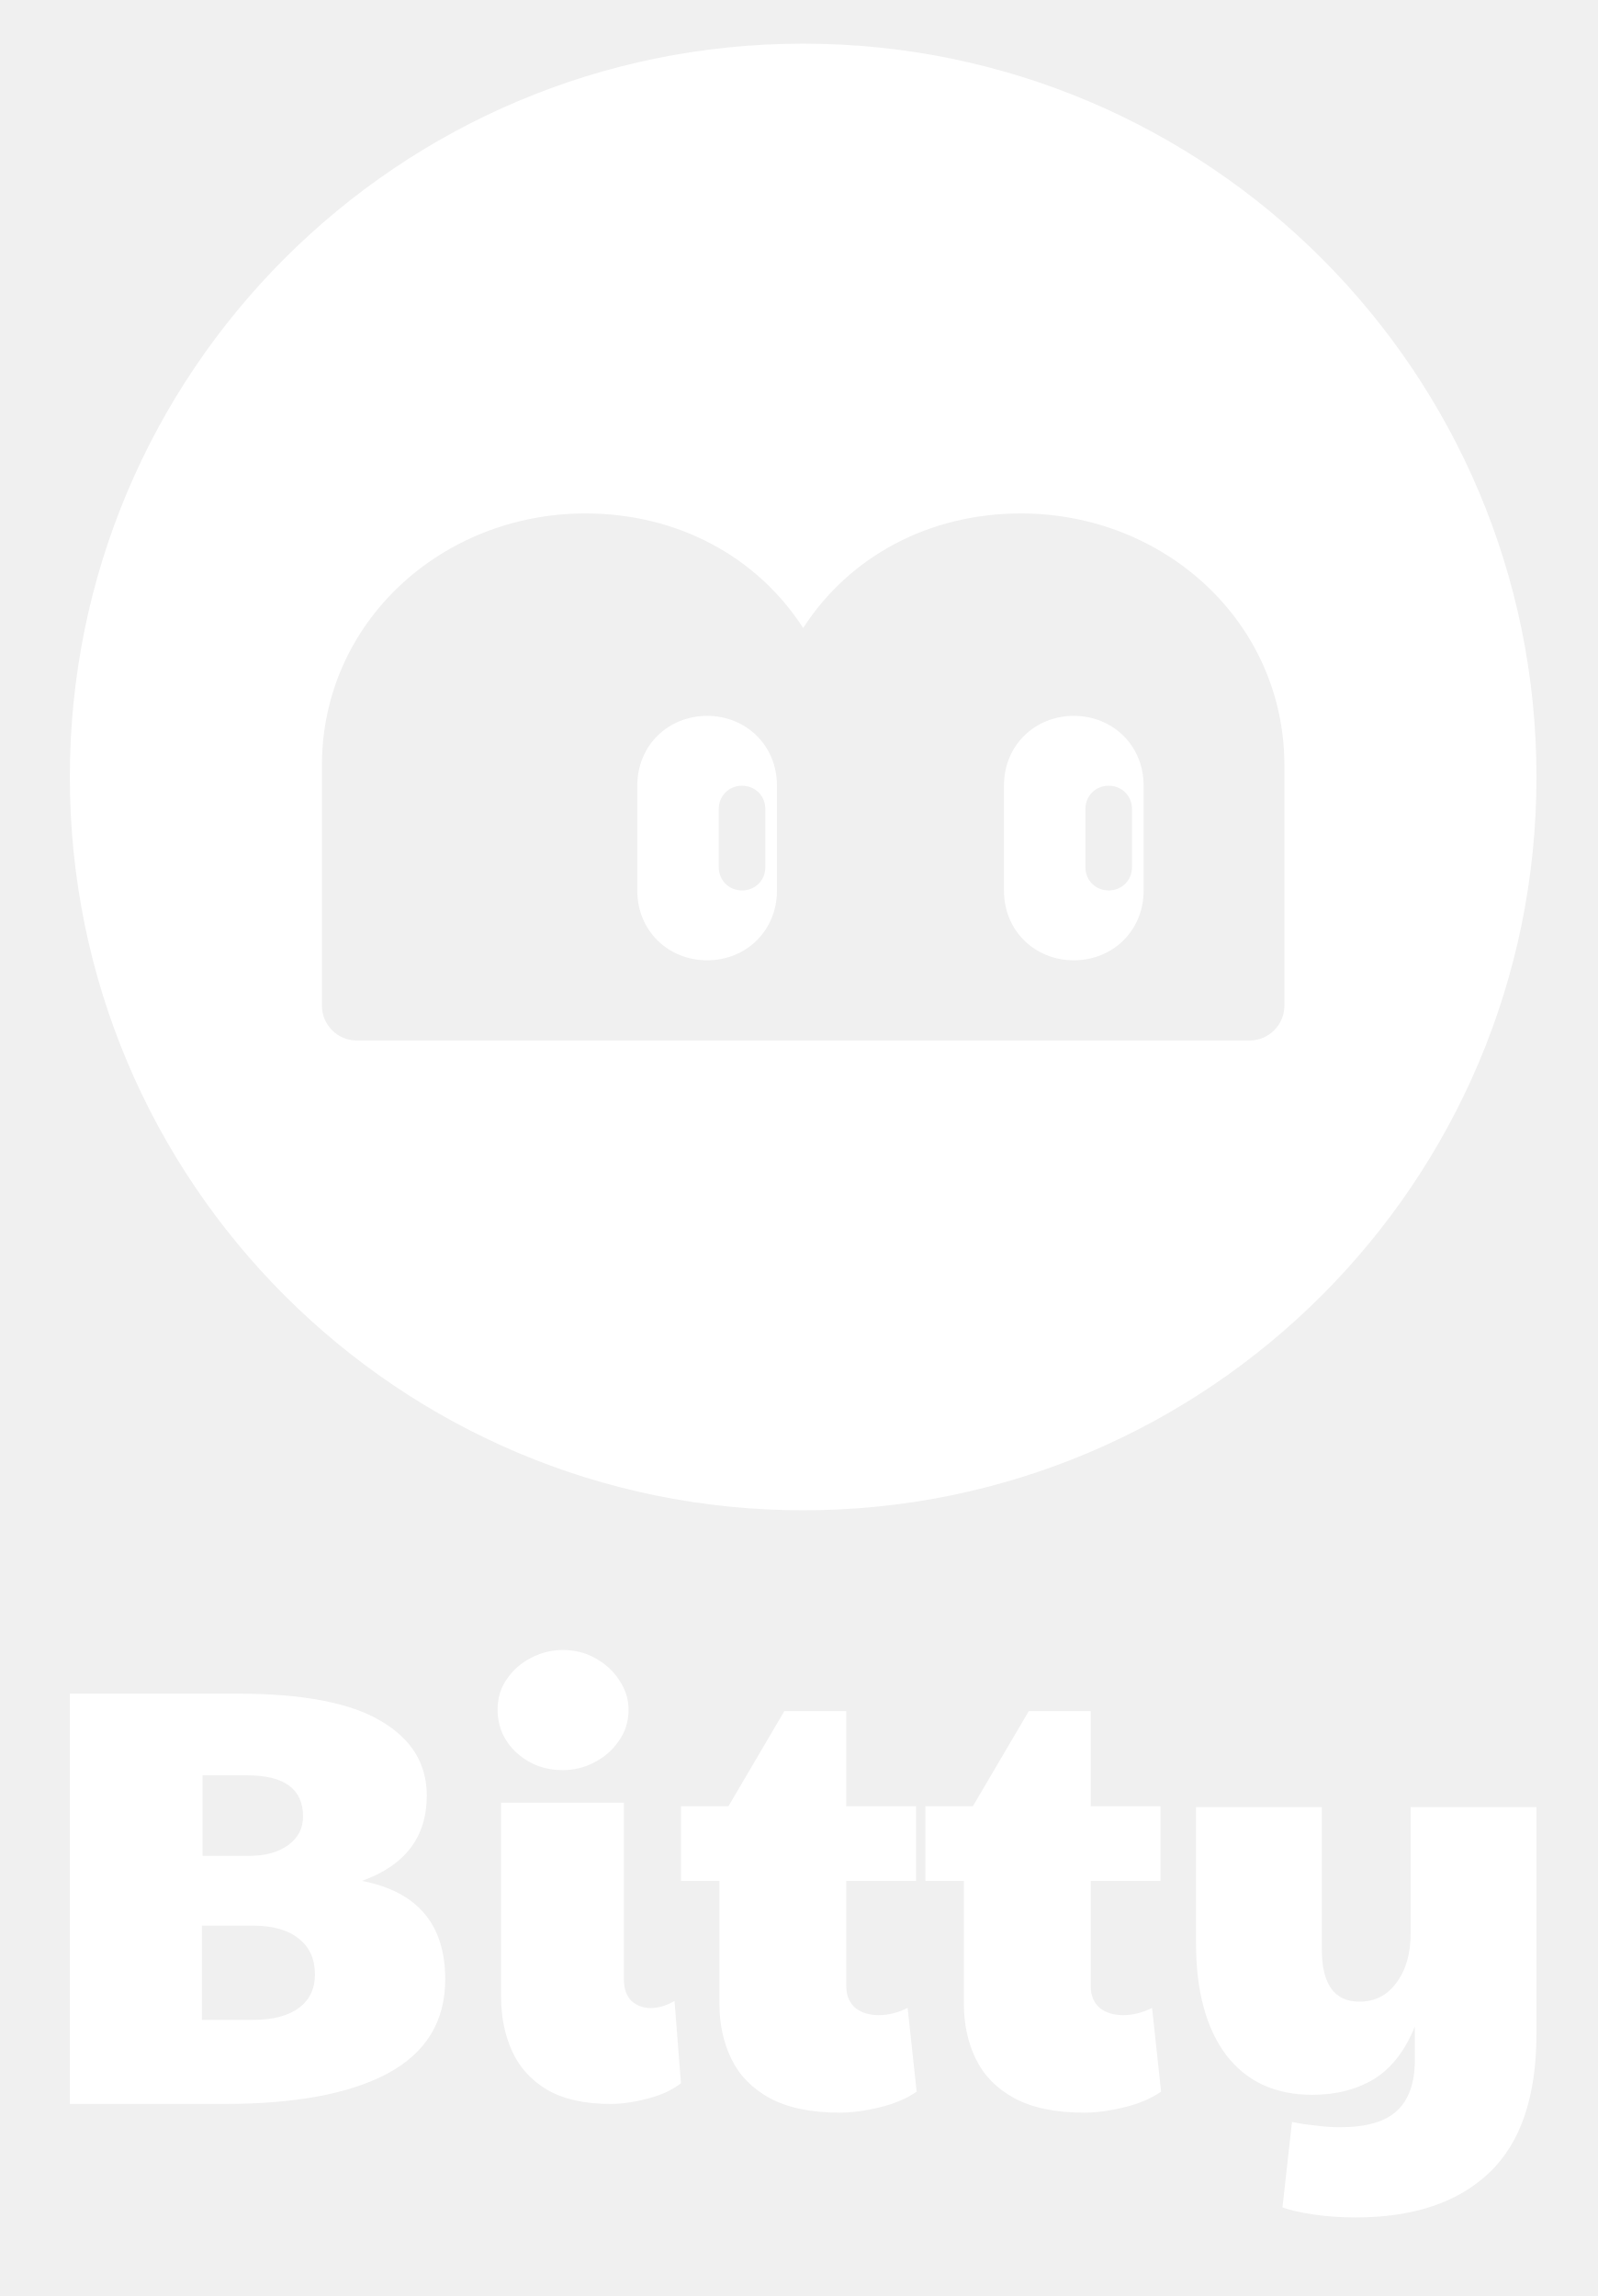
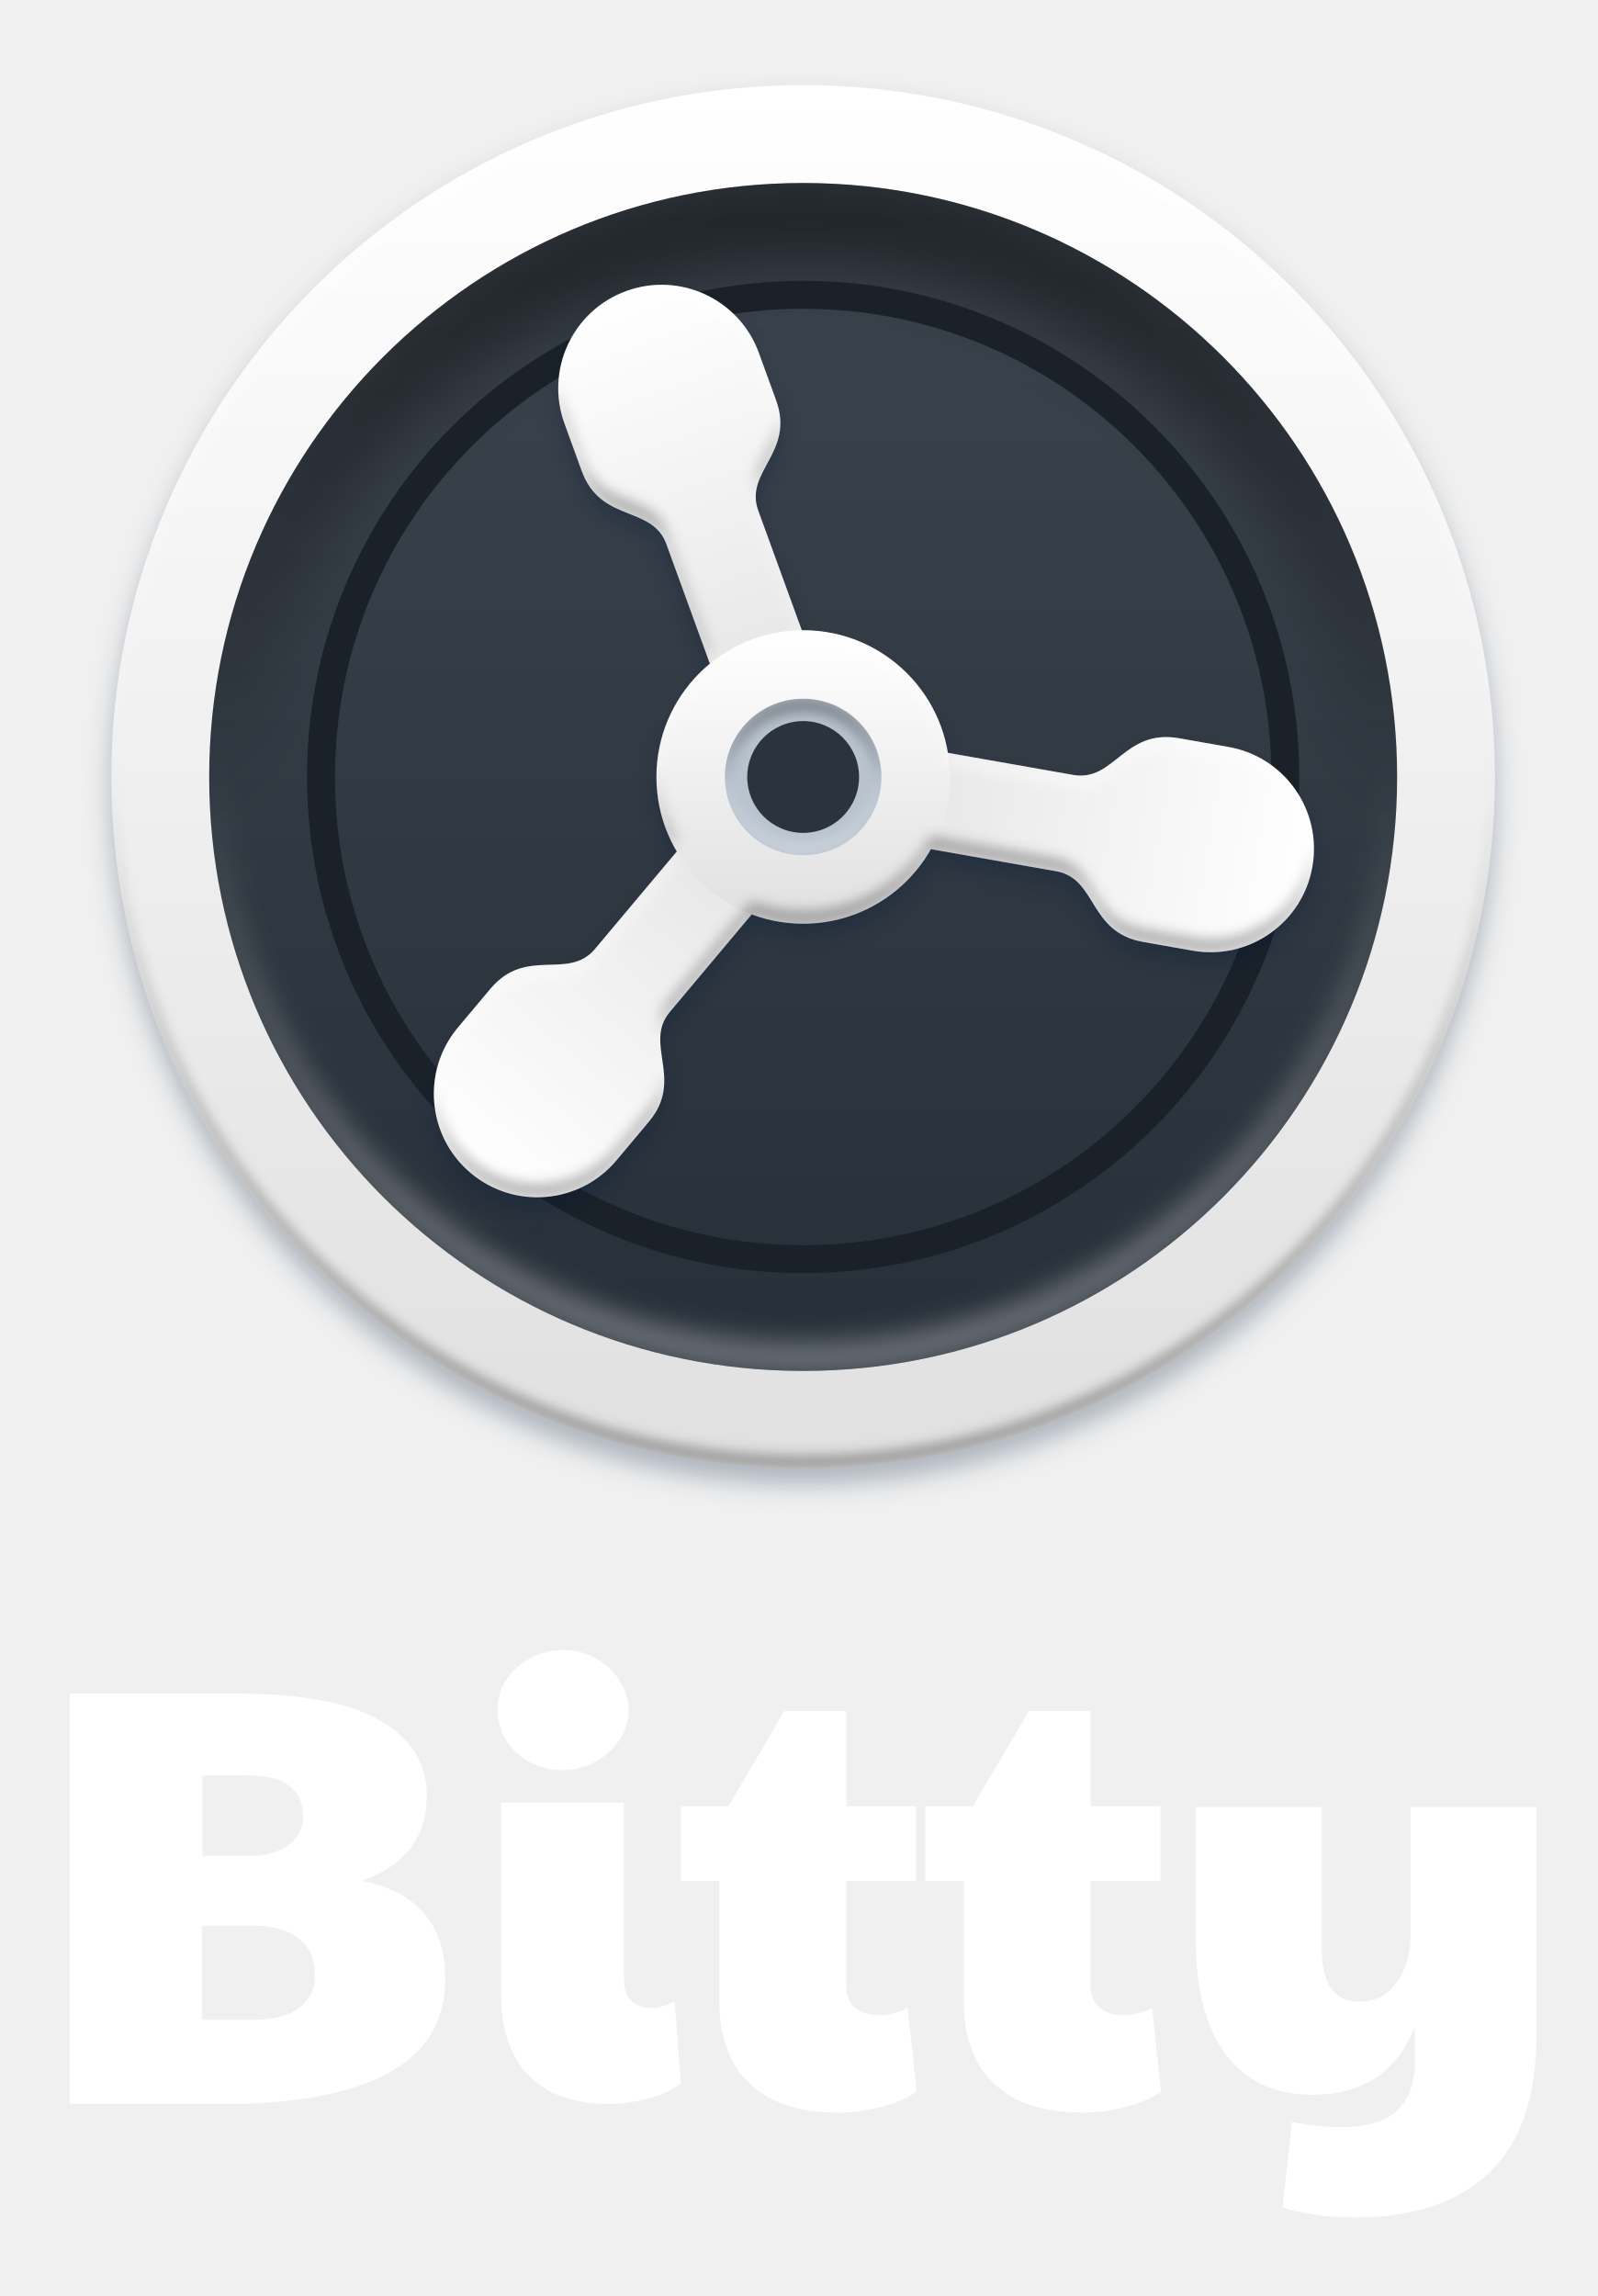
<svg xmlns="http://www.w3.org/2000/svg" width="183" height="263" viewBox="0 0 183 263" fill="none">
+   <defs>
+     <linearGradient id="bv-gbg" x1="0" y1="0" x2="0" y2="1">
+       <stop offset="0" stop-color="#D9DEE3" />
+       <stop offset="1" stop-color="#9AA4AE" />
+     </linearGradient>
+     <linearGradient id="bv-gf" x1="0" y1="0" x2="0" y2="1">
+       <stop offset="0" stop-color="#FFFFFF" />
+       <stop offset="1" stop-color="#E0E0E0" />
+     </linearGradient>
+     <linearGradient id="bv-gd" x1="0" y1="0" x2="0" y2="1">
+       <stop offset="0" stop-color="#3C444D" />
+       <stop offset="1" stop-color="#272F38" />
+     </linearGradient>
+     <linearGradient id="bv-gh" x1="0" y1="0" x2="0" y2="1">
+       <stop offset="0" stop-color="#FFFFFF" />
+       <stop offset="1" stop-color="#E0E0E0" />
+     </linearGradient>
+     <filter id="bv-bv" x="-15%" y="-15%" width="130%" height="135%" color-interpolation-filters="sRGB">
+       <feOffset in="SourceAlpha" dy="0.9" result="dn" />
+       <feComposite in="SourceAlpha" in2="dn" operator="out" result="tb" />
+       <feGaussianBlur in="tb" stdDeviation="0.45" result="tb1" />
+       <feComposite in="tb1" in2="SourceAlpha" operator="in" result="tb2" />
+       <feFlood flood-color="#fff" flood-opacity="0.55" />
+       <feComposite in2="tb2" operator="in" result="T" />
+       <feOffset in="SourceAlpha" dy="-0.9" result="up" />
+       <feComposite in="SourceAlpha" in2="up" operator="out" result="bb" />
+       <feGaussianBlur in="bb" stdDeviation="0.45" result="bb1" />
+       <feComposite in="bb1" in2="SourceAlpha" operator="in" result="bb2" />
+       <feFlood flood-color="#000" flood-opacity="0.35" />
+       <feComposite in2="bb2" operator="in" result="B" />
+       <feOffset in="SourceAlpha" dy="1.10" result="o3" />
+       <feGaussianBlur in="o3" stdDeviation="0.90" result="o4" />
+       <feFlood flood-color="#001A3D" flood-opacity="0.28" />
+       <feComposite in2="o4" operator="in" result="drop" />
+       <feMerge>
+         <feMergeNode in="drop" />
+         <feMergeNode in="SourceGraphic" />
+         <feMergeNode in="T" />
+         <feMergeNode in="B" />
+       </feMerge>
+     </filter>
+     <filter id="bv-rc" x="-15%" y="-15%" width="130%" height="135%" color-interpolation-filters="sRGB">
+       <feOffset in="SourceAlpha" dy="0.9" result="dn" />
+       <feComposite in="SourceAlpha" in2="dn" operator="out" result="tb" />
+       <feGaussianBlur in="tb" stdDeviation="0.45" result="tb1" />
+       <feComposite in="tb1" in2="SourceAlpha" operator="in" result="tb2" />
+       <feFlood flood-color="#000" flood-opacity="0.35" />
+       <feComposite in2="tb2" operator="in" result="T" />
+       <feOffset in="SourceAlpha" dy="-0.9" result="up" />
+       <feComposite in="SourceAlpha" in2="up" operator="out" result="bb" />
+       <feGaussianBlur in="bb" stdDeviation="0.45" result="bb1" />
+       <feComposite in="bb1" in2="SourceAlpha" operator="in" result="bb2" />
+       <feFlood flood-color="#fff" flood-opacity="0.28" />
+       <feComposite in2="bb2" operator="in" result="B" />
+       <feMerge>
+         <feMergeNode in="SourceGraphic" />
+         <feMergeNode in="T" />
+         <feMergeNode in="B" />
+       </feMerge>
+     </filter>
+     <filter id="bv-bh" x="-15%" y="-15%" width="130%" height="135%" color-interpolation-filters="sRGB">
+       <feOffset in="SourceAlpha" dy="0.9" result="dn" />
+       <feComposite in="SourceAlpha" in2="dn" operator="out" result="tb" />
+       <feGaussianBlur in="tb" stdDeviation="0.45" result="tb1" />
+       <feComposite in="tb1" in2="SourceAlpha" operator="in" result="tb2" />
+       <feFlood flood-color="#fff" flood-opacity="0.50" />
+       <feComposite in2="tb2" operator="in" result="T" />
+       <feOffset in="SourceAlpha" dy="-0.9" result="up" />
+       <feComposite in="SourceAlpha" in2="up" operator="out" result="bb" />
+       <feGaussianBlur in="bb" stdDeviation="0.45" result="bb1" />
+       <feComposite in="bb1" in2="SourceAlpha" operator="in" result="bb2" />
+       <feFlood flood-color="#000" flood-opacity="0.32" />
+       <feComposite in2="bb2" operator="in" result="B" />
+       <feOffset in="SourceAlpha" dy="0.99" result="o3" />
+       <feGaussianBlur in="o3" stdDeviation="0.81" result="o4" />
+       <feFlood flood-color="#001A3D" flood-opacity="0.25" />
+       <feComposite in2="o4" operator="in" result="drop" />
+       <feMerge>
+         <feMergeNode in="drop" />
+         <feMergeNode in="SourceGraphic" />
+         <feMergeNode in="T" />
+         <feMergeNode in="B" />
+       </feMerge>
+     </filter>
+     <filter id="bv-in2" x="-10%" y="-10%" width="120%" height="120%" color-interpolation-filters="sRGB">
+       <feOffset in="SourceAlpha" dy="4.5" result="d" />
+       <feComposite in="SourceAlpha" in2="d" operator="out" result="t" />
+       <feGaussianBlur in="t" stdDeviation="3.0" result="t1" />
+       <feComposite in="t1" in2="SourceAlpha" operator="in" result="t2" />
+       <feFlood flood-color="#000000" flood-opacity="0.75" />
+       <feComposite in2="t2" operator="in" result="T" />
+       <feOffset in="SourceAlpha" dy="-1.8" result="u" />
+       <feComposite in="SourceAlpha" in2="u" operator="out" result="b" />
+       <feGaussianBlur in="b" stdDeviation="1.0" result="b1" />
+       <feComposite in="b1" in2="SourceAlpha" operator="in" result="b2" />
+       <feFlood flood-color="#FFFFFF" flood-opacity="0.4" />
+       <feComposite in2="b2" operator="in" result="B" />
+       <feMerge>
+         <feMergeNode in="SourceGraphic" />
+         <feMergeNode in="T" />
+         <feMergeNode in="B" />
+       </feMerge>
+     </filter>
+   </defs>
  <path d="M155.305 254C153.574 254 151.958 253.887 150.455 253.662C148.953 253.437 147.769 253.167 146.904 252.852L147.997 243.06C148.816 243.24 149.704 243.375 150.66 243.466C151.616 243.601 152.55 243.668 153.461 243.668C156.511 243.668 158.697 243.038 160.018 241.777C161.384 240.517 162.067 238.581 162.067 235.97V232.121C160.974 234.867 159.426 236.87 157.422 238.131C155.419 239.346 153.051 239.954 150.319 239.954C146.084 239.954 142.806 238.446 140.483 235.43C138.161 232.368 137 228.069 137 222.532V207H151.412V223.274C151.412 227.281 152.846 229.284 155.715 229.284C157.49 229.284 158.902 228.564 159.949 227.124C161.042 225.683 161.588 223.792 161.588 221.451V207H176V232.931C176 240.134 174.201 245.446 170.604 248.868C167.007 252.289 161.907 254 155.305 254Z" fill="white" />
  <path d="M124.184 242C120.923 242 118.26 241.448 116.194 240.345C114.173 239.241 112.704 237.747 111.786 235.862C110.867 233.977 110.408 231.862 110.408 229.517V215.448H106V206.897H111.441L117.847 196H124.941V206.897H132.931V215.448H124.941V227.517C124.941 228.575 125.286 229.402 125.974 230C126.663 230.552 127.559 230.828 128.661 230.828C129.763 230.828 130.865 230.552 131.967 230L133 239.586C131.898 240.368 130.497 240.966 128.798 241.379C127.099 241.793 125.561 242 124.184 242Z" fill="white" />
  <path d="M96.184 242C92.924 242 90.26 241.448 88.194 240.345C86.174 239.241 84.704 237.747 83.786 235.862C82.867 233.977 82.408 231.862 82.408 229.517V215.448H78V206.897H83.441L89.847 196H96.941V206.897H104.931V215.448H96.941V227.517C96.941 228.575 97.286 229.402 97.975 230C98.663 230.552 99.559 230.828 100.661 230.828C101.763 230.828 102.865 230.552 103.967 230L105 239.586C103.898 240.368 102.497 240.966 100.798 241.379C99.1 241.793 97.561 242 96.184 242Z" fill="white" />
  <path d="M69.933 241C66.956 241 64.533 240.458 62.667 239.373C60.844 238.288 59.511 236.819 58.667 234.966C57.822 233.113 57.4 231.034 57.4 228.729V206.492H71.467V226.763C71.467 227.802 71.756 228.616 72.333 229.203C72.956 229.746 73.689 230.017 74.533 230.017C75.422 230.017 76.333 229.746 77.267 229.203L78 238.627C77.022 239.395 75.756 239.983 74.2 240.39C72.644 240.797 71.222 241 69.933 241ZM64.467 202.763C62.422 202.763 60.667 202.107 59.2 200.797C57.733 199.441 57 197.791 57 195.847C57 194.492 57.356 193.316 58.067 192.322C58.778 191.282 59.711 190.469 60.867 189.881C62.022 189.294 63.222 189 64.467 189C65.844 189 67.089 189.316 68.2 189.949C69.356 190.582 70.267 191.418 70.933 192.458C71.644 193.497 72 194.627 72 195.847C72 197.203 71.622 198.401 70.867 199.441C70.156 200.48 69.222 201.294 68.067 201.881C66.956 202.469 65.756 202.763 64.467 202.763Z" fill="white" />
  <path d="M25.718 241H8V194H27.149C34.645 194 40.142 195.047 43.64 197.142C47.138 199.192 48.888 202.038 48.888 205.682C48.888 210.418 46.411 213.674 41.46 215.451C47.82 216.68 51 220.438 51 226.722C51 231.55 48.797 235.148 44.39 237.516C40.029 239.839 33.804 241 25.718 241ZM23.197 212.581H28.58C30.397 212.581 31.874 212.172 33.01 211.352C34.145 210.532 34.713 209.439 34.713 208.073C34.713 204.93 32.578 203.359 28.307 203.359H23.197V212.581ZM28.989 231.368C31.26 231.368 33.01 230.912 34.236 230.001C35.463 229.091 36.076 227.815 36.076 226.176C36.076 224.4 35.463 223.033 34.236 222.077C33.01 221.075 31.26 220.574 28.989 220.574H23.128V231.368H28.989Z" fill="white" />
-   <path d="M92 5C45.609 5 8 42.609 8 89C8 135.391 45.609 173 92 173C138.391 173 176 135.391 176 89C176 42.609 138.395 5 92 5ZM147.125 115.188C147.125 117.397 145.334 119.188 143.125 119.188H97.25H86.75H40.875C38.666 119.188 36.875 117.397 36.875 115.188V87.688C36.875 71.245 50.62 58.812 67.062 58.812C77.568 58.812 86.699 63.722 92 71.938C97.301 63.722 106.432 58.812 116.938 58.812C133.38 58.812 147.125 71.245 147.125 87.688V115.188Z" fill="white" />
-   <path d="M81 82C85.419 82 89 85.341 89 90V102C89 106.659 85.419 110 81 110C76.581 110 73 106.659 73 102V90C73 85.341 76.581 82 81 82ZM82.333 99.333C82.333 100.876 83.537 102 85 102C86.463 102 87.667 100.876 87.667 99.333V92.667C87.667 91.124 86.463 90 85 90C83.537 90 82.333 91.124 82.333 92.667V99.333Z" fill="white" />
-   <path d="M123 82C127.419 82 131 85.341 131 90V102C131 106.659 127.419 110 123 110C118.581 110 115 106.659 115 102V90C115 85.341 118.581 82 123 82ZM124.333 99.333C124.333 100.876 125.537 102 127 102C128.463 102 129.667 100.876 129.667 99.333V92.667C129.667 91.124 128.463 90 127 90C125.537 90 124.333 91.124 124.333 92.667V99.333Z" fill="white" />
+   <g transform="translate(92 89) scale(1.6009) translate(-64 -64)">
+     <g filter="url(#bv-bv)">
+       <circle cx="64" cy="64" r="49.5" fill="url(#bv-gf)" />
+     </g>
+     <g filter="url(#bv-in2)">
+       <circle cx="64" cy="64" r="42.5" fill="url(#bv-gd)" />
+     </g>
+     <circle cx="64" cy="64" r="34.5" fill="none" stroke="#1A2128" stroke-width="2" />
+     <g filter="url(#bv-bh)" fill="url(#bv-gh)">
+       <path transform="rotate(-20 64 64)" d="M60.5 64 L60.5 45 C60.5 42 56.6 42 56.6 38 L56.6 34.4 A7.4 7.4 0 0 1 71.4 34.4 L71.4 38 C71.4 42 67.5 42 67.5 45 L67.5 64 Z" />
+       <path transform="rotate(100 64 64)" d="M60.5 64 L60.5 45 C60.5 42 56.6 42 56.6 38 L56.6 34.4 A7.4 7.4 0 0 1 71.4 34.4 L71.4 38 C71.4 42 67.5 42 67.5 45 L67.5 64 Z" />
+       <path transform="rotate(220 64 64)" d="M60.5 64 L60.5 45 C60.5 42 56.6 42 56.6 38 L56.6 34.4 A7.4 7.4 0 0 1 71.4 34.4 L71.4 38 C71.4 42 67.5 42 67.5 45 L67.5 64 Z" />
+       <circle cx="64" cy="64" r="10.5" />
+     </g>
+     <g filter="url(#bv-rc)">
+       <circle cx="64" cy="64" r="5.6" fill="#B8C3CE" />
+     </g>
+     <circle cx="64" cy="64" r="4" fill="#2B343E" />
+   </g>
</svg>
